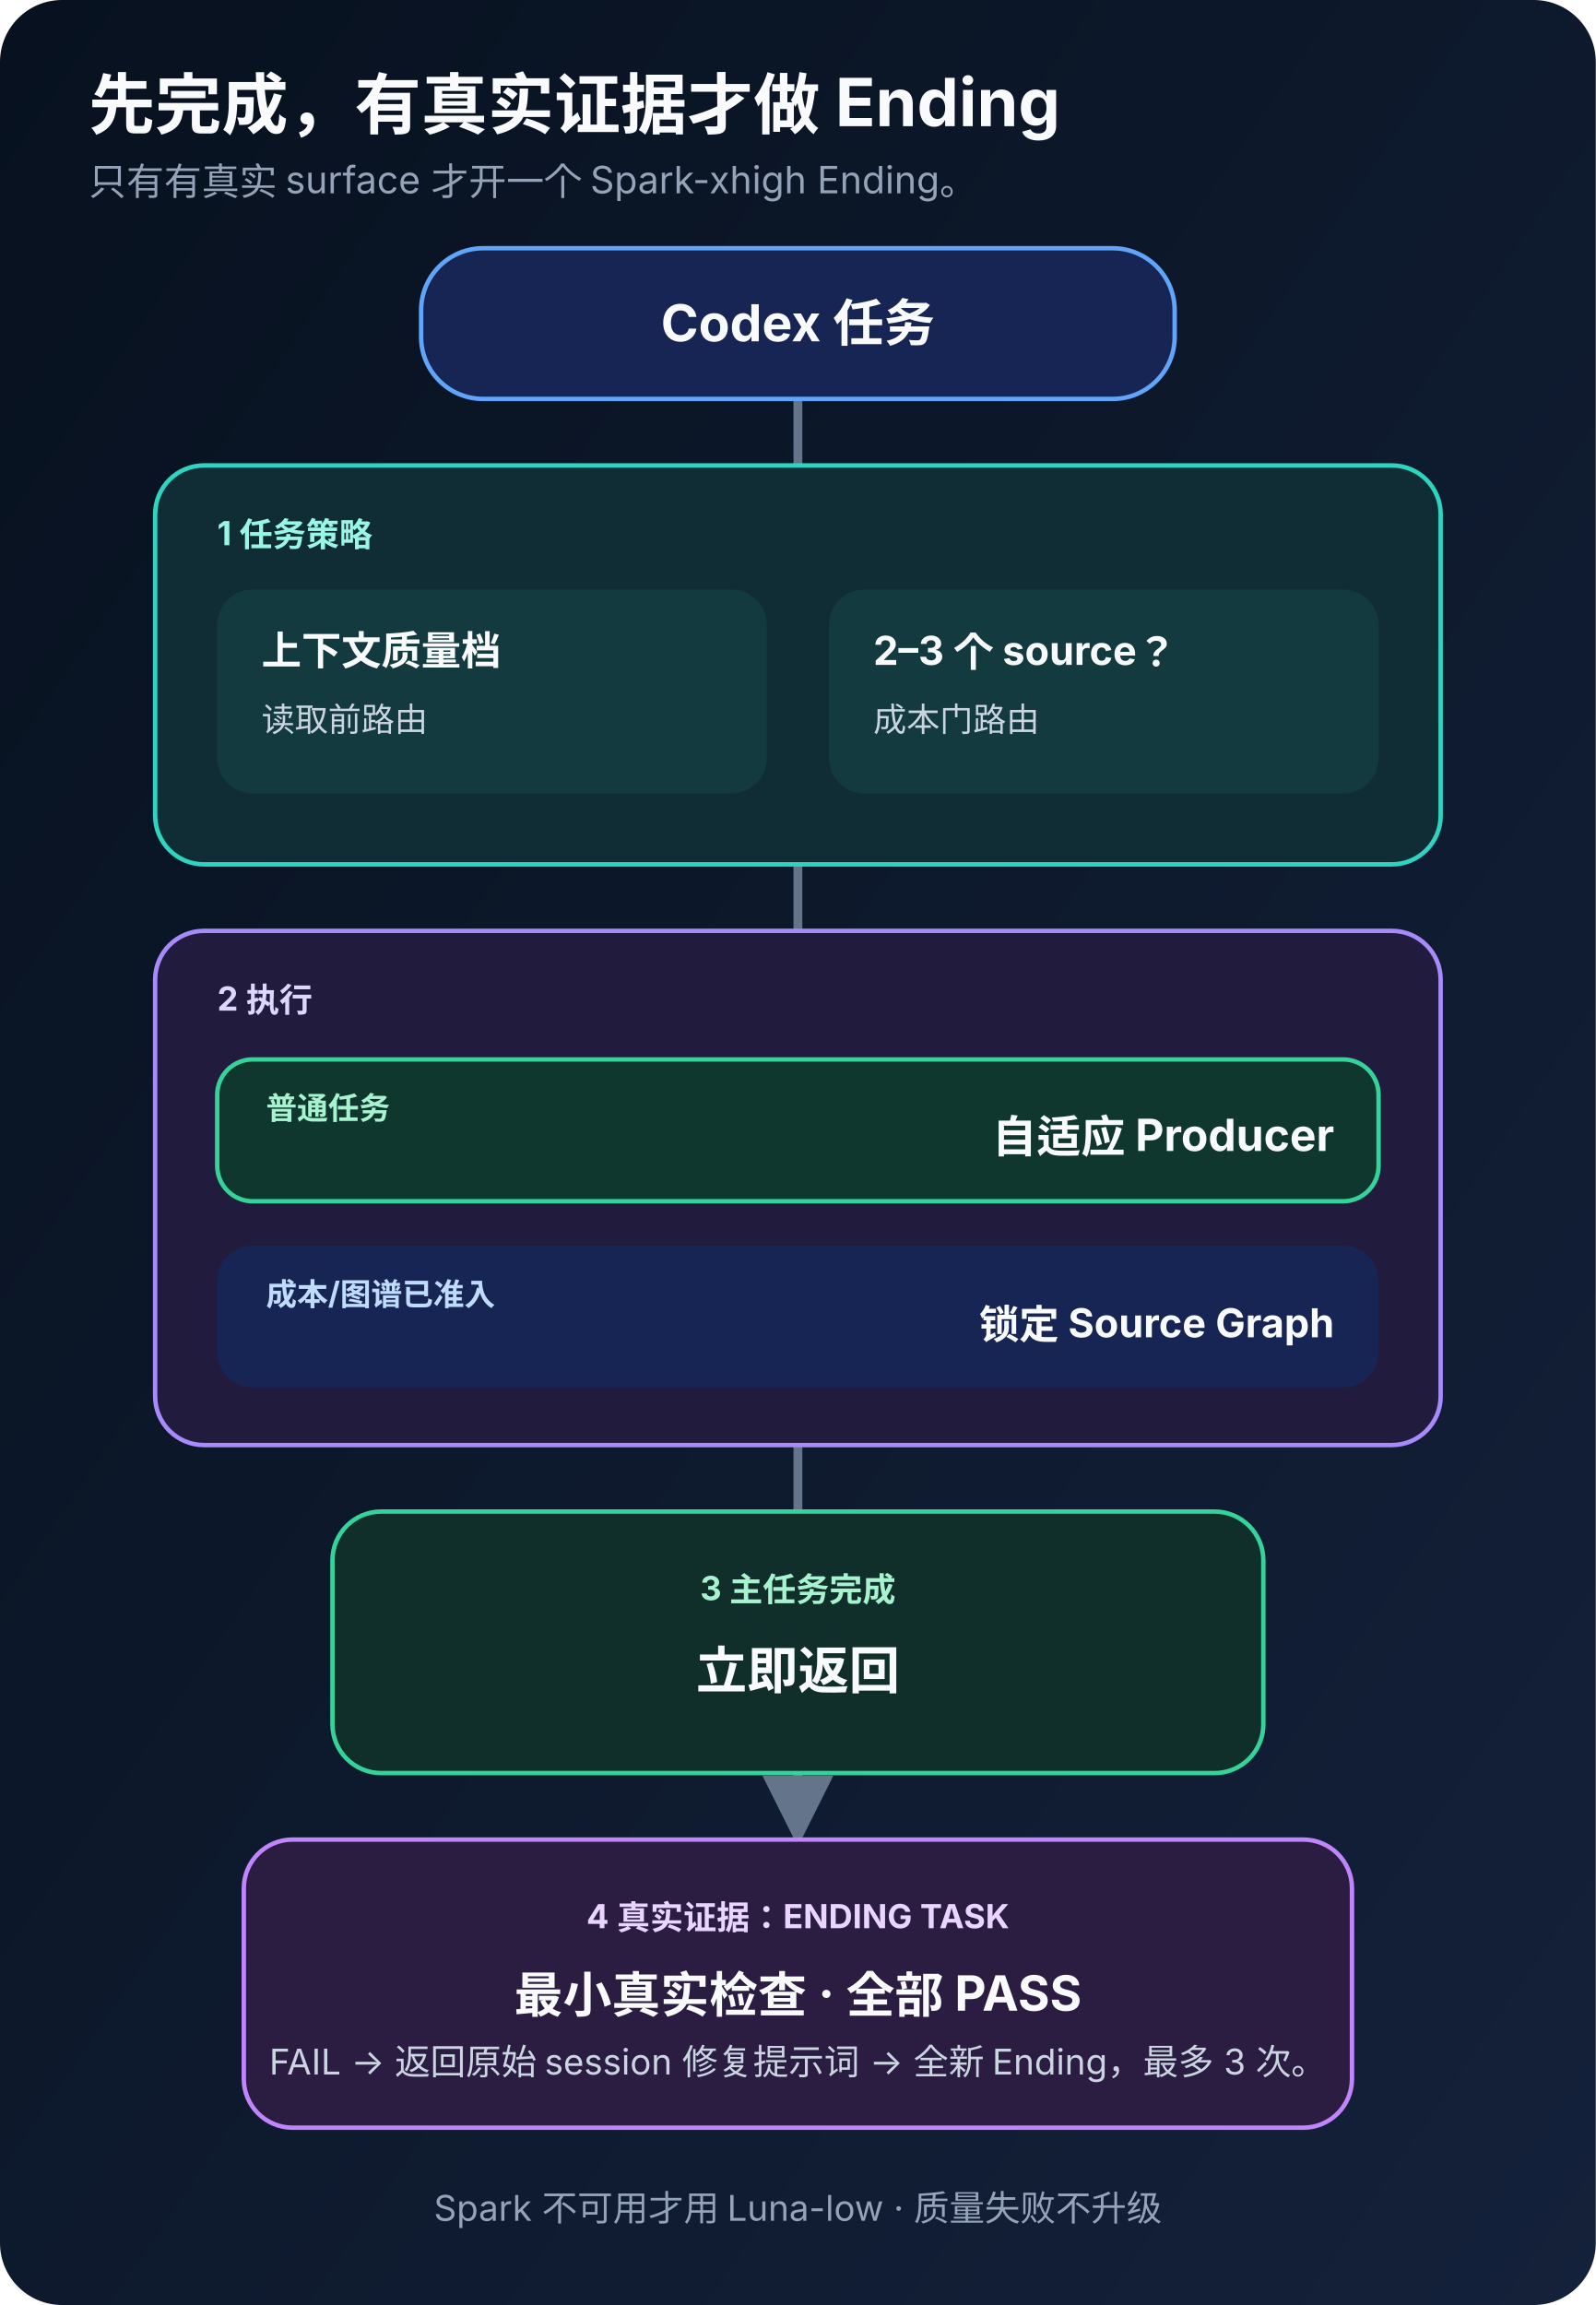
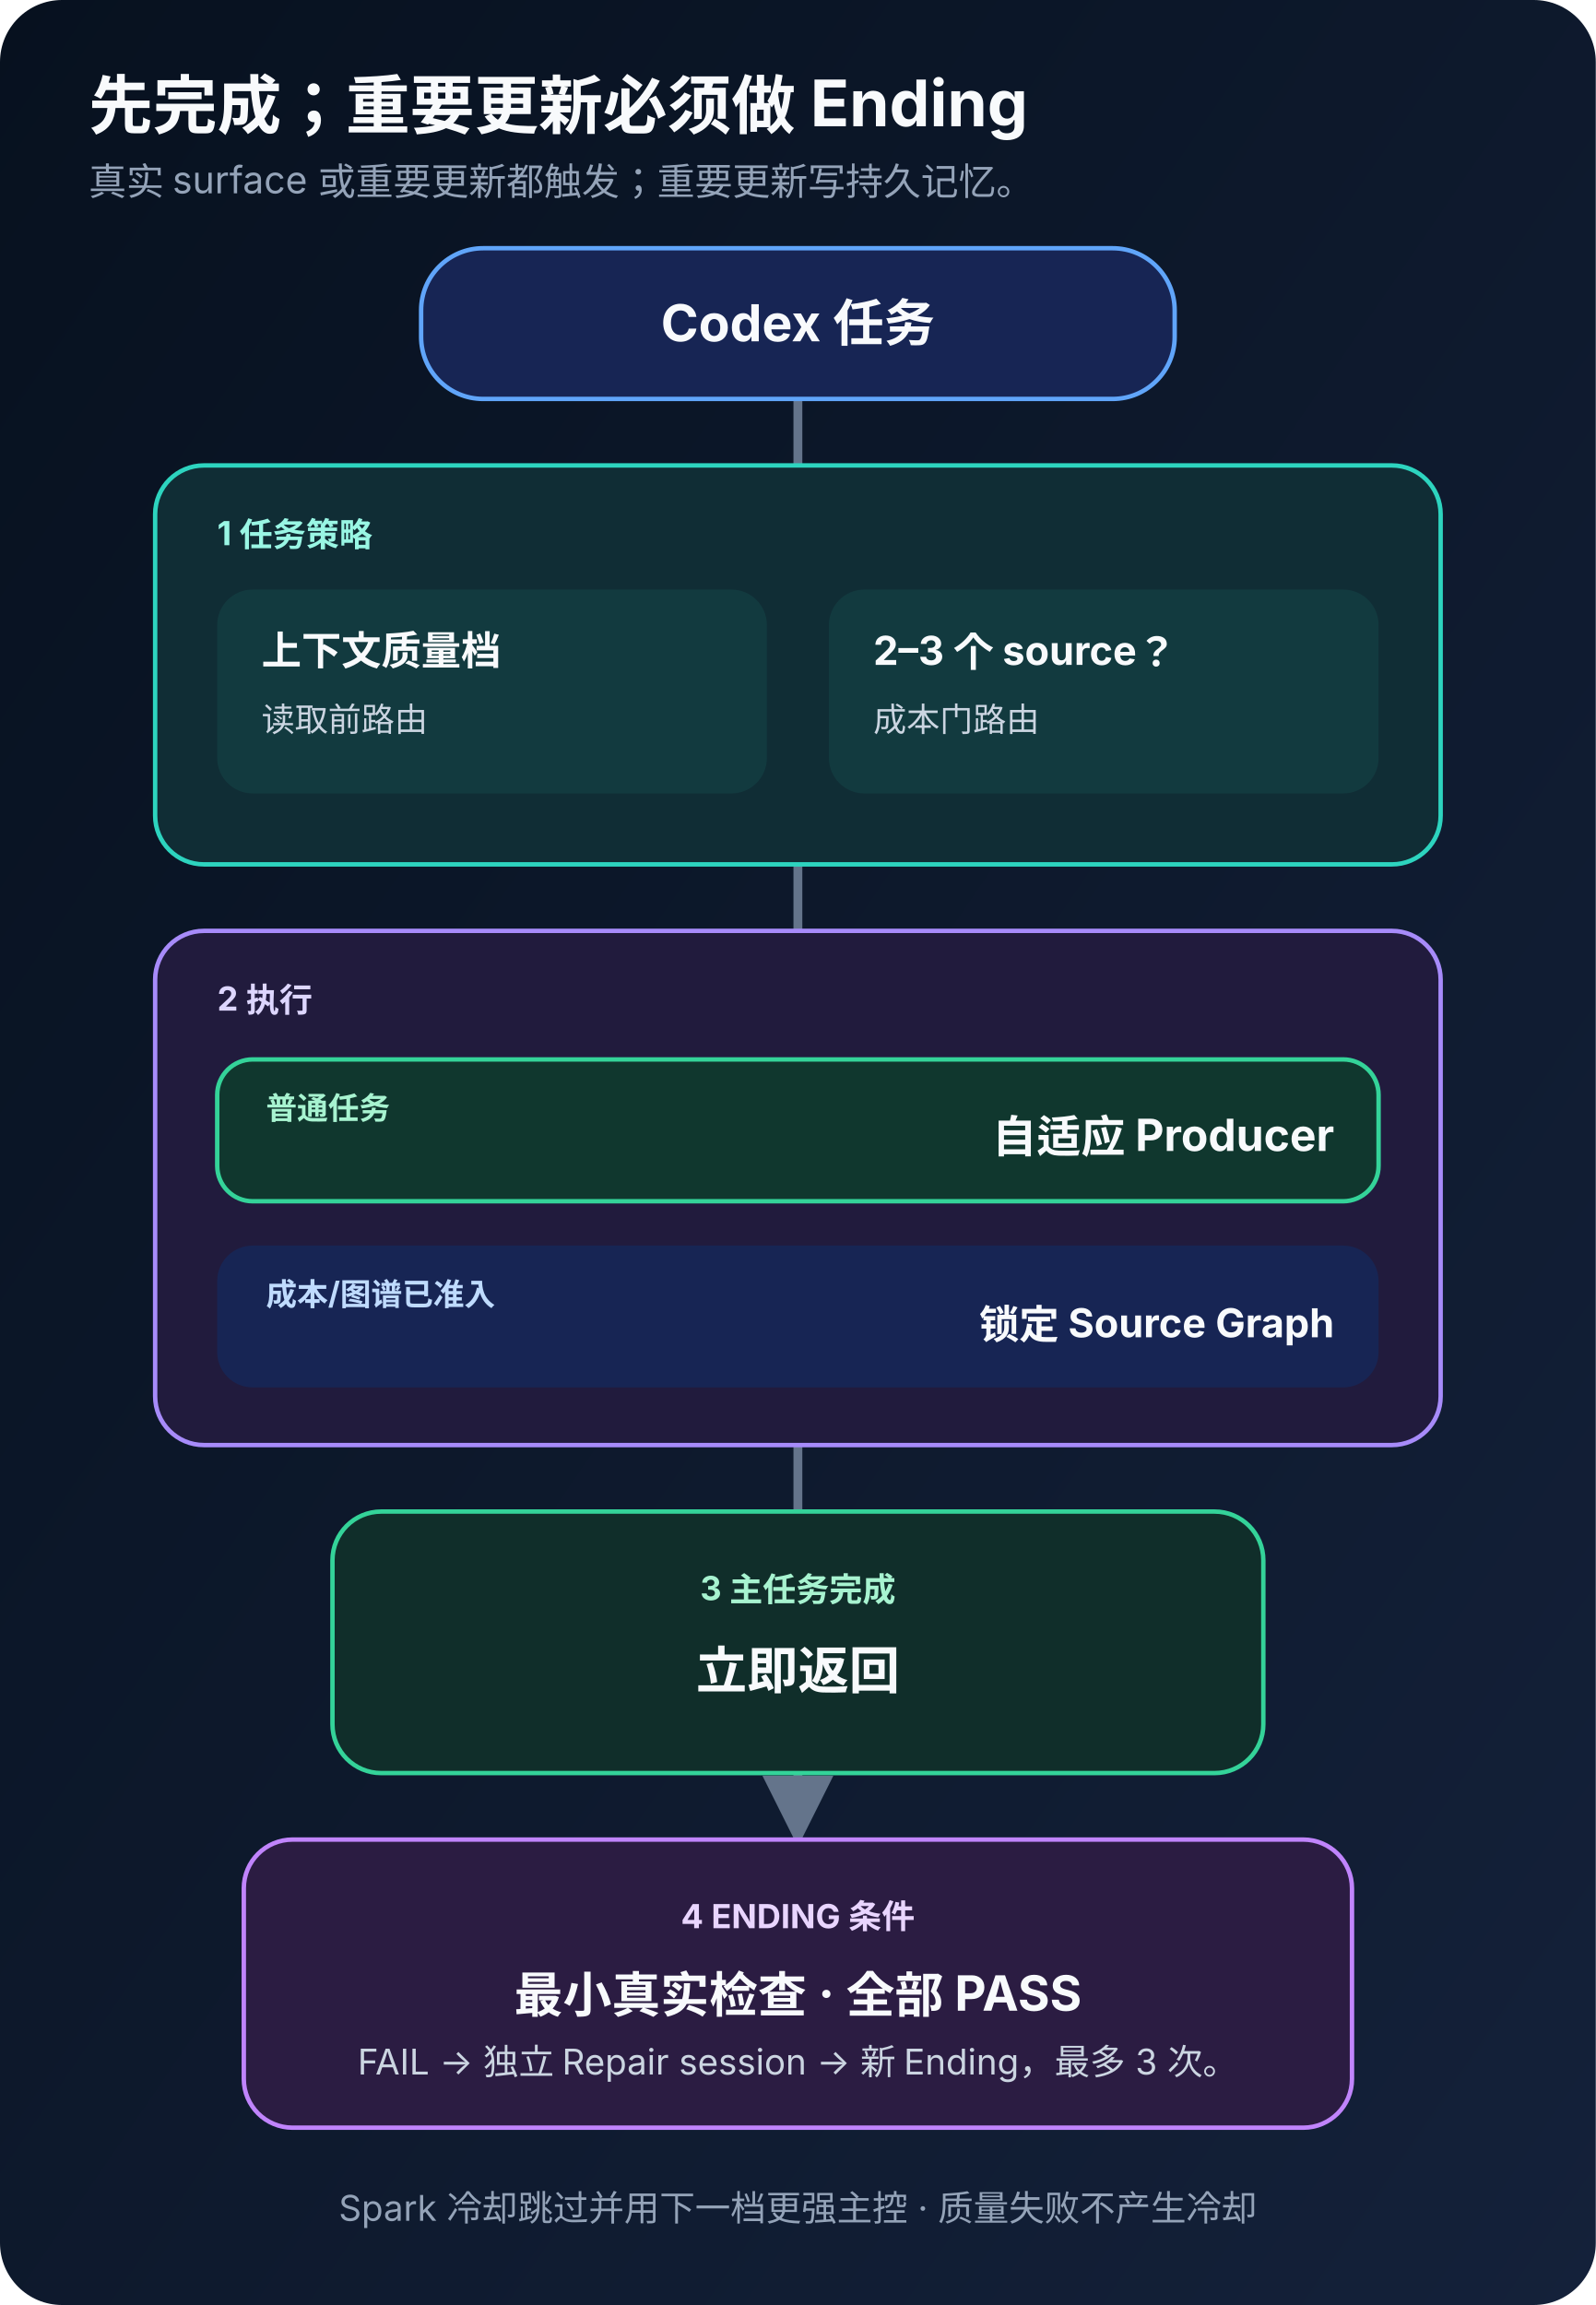
<svg xmlns="http://www.w3.org/2000/svg" width="720" height="1040" viewBox="0 0 720 1040" role="img" aria-labelledby="title desc">
  <defs>
    <linearGradient id="background" x1="0" y1="0" x2="1" y2="1">
      <stop stop-color="#07111f" />
      <stop offset="1" stop-color="#14213a" />
    </linearGradient>
    <marker id="arrow" viewBox="0 0 10 10" refX="9" refY="5" markerWidth="8" markerHeight="8" orient="auto">
      <path d="M0 0 10 5 0 10z" fill="#64748b" />
    </marker>
  </defs>
  <rect width="720" height="1040" rx="28" fill="url(#background)" />
-   <text x="40" y="58" fill="#f8fafc" font-family="-apple-system,BlinkMacSystemFont,'PingFang SC','Segoe UI',sans-serif" font-size="30" font-weight="700">先完成，有真实证据才做 Ending</text>
-   <text x="40" y="88" fill="#94a3b8" font-family="-apple-system,BlinkMacSystemFont,'PingFang SC','Segoe UI',sans-serif" font-size="17">只有有真实 surface 才开一个 Spark-xhigh Ending。</text>
+   <text x="40" y="58" fill="#f8fafc" font-family="-apple-system,BlinkMacSystemFont,'PingFang SC','Segoe UI',sans-serif" font-size="29" font-weight="700">先完成；重要更新必须做 Ending</text>
+   <text x="40" y="88" fill="#94a3b8" font-family="-apple-system,BlinkMacSystemFont,'PingFang SC','Segoe UI',sans-serif" font-size="17">真实 surface 或重要更新都触发；重要更新写持久记忆。</text>
  <path d="M360 180V210 M360 390V420 M360 652V682 M360 800V830" fill="none" stroke="#64748b" stroke-width="4" marker-end="url(#arrow)" />
  <rect x="190" y="112" width="340" height="68" rx="28" fill="#172554" stroke="#60a5fa" stroke-width="2" />
  <text x="360" y="154" text-anchor="middle" fill="#f8fafc" font-family="-apple-system,BlinkMacSystemFont,'PingFang SC','Segoe UI',sans-serif" font-size="23" font-weight="700">Codex 任务</text>
  <rect x="70" y="210" width="580" height="180" rx="22" fill="#102d35" stroke="#2dd4bf" stroke-width="2" />
  <text x="98" y="246" fill="#99f6e4" font-family="-apple-system,BlinkMacSystemFont,'PingFang SC','Segoe UI',sans-serif" font-size="15" font-weight="700">1  任务策略</text>
  <rect x="98" y="266" width="248" height="92" rx="16" fill="#123a3f" />
  <text x="118" y="300" fill="#f8fafc" font-family="-apple-system,BlinkMacSystemFont,'PingFang SC','Segoe UI',sans-serif" font-size="18" font-weight="700">上下文质量档</text>
  <text x="118" y="330" fill="#cbd5e1" font-family="-apple-system,BlinkMacSystemFont,'PingFang SC','Segoe UI',sans-serif" font-size="15">读取前路由</text>
  <rect x="374" y="266" width="248" height="92" rx="16" fill="#123a3f" />
  <text x="394" y="300" fill="#f8fafc" font-family="-apple-system,BlinkMacSystemFont,'PingFang SC','Segoe UI',sans-serif" font-size="18" font-weight="700">2–3 个 source？</text>
  <text x="394" y="330" fill="#cbd5e1" font-family="-apple-system,BlinkMacSystemFont,'PingFang SC','Segoe UI',sans-serif" font-size="15">成本门路由</text>
  <rect x="70" y="420" width="580" height="232" rx="22" fill="#211b3d" stroke="#a78bfa" stroke-width="2" />
  <text x="98" y="456" fill="#ddd6fe" font-family="-apple-system,BlinkMacSystemFont,'PingFang SC','Segoe UI',sans-serif" font-size="15" font-weight="700">2  执行</text>
  <rect x="98" y="478" width="524" height="64" rx="16" fill="#10372e" stroke="#34d399" stroke-width="2" />
  <text x="120" y="505" fill="#a7f3d0" font-family="-apple-system,BlinkMacSystemFont,'PingFang SC','Segoe UI',sans-serif" font-size="14" font-weight="700">普通任务</text>
  <text x="602" y="520" text-anchor="end" fill="#f8fafc" font-family="-apple-system,BlinkMacSystemFont,'PingFang SC','Segoe UI',sans-serif" font-size="20" font-weight="700">自适应 Producer</text>
  <rect x="98" y="562" width="524" height="64" rx="16" fill="#172554" />
  <text x="120" y="589" fill="#bfdbfe" font-family="-apple-system,BlinkMacSystemFont,'PingFang SC','Segoe UI',sans-serif" font-size="14" font-weight="700">成本/图谱已准入</text>
  <text x="602" y="604" text-anchor="end" fill="#f8fafc" font-family="-apple-system,BlinkMacSystemFont,'PingFang SC','Segoe UI',sans-serif" font-size="18" font-weight="700">锁定 Source Graph</text>
  <rect x="150" y="682" width="420" height="118" rx="22" fill="#102e2a" stroke="#34d399" stroke-width="2" />
  <text x="360" y="722" text-anchor="middle" fill="#a7f3d0" font-family="-apple-system,BlinkMacSystemFont,'PingFang SC','Segoe UI',sans-serif" font-size="15" font-weight="700">3  主任务完成</text>
  <text x="360" y="762" text-anchor="middle" fill="#f8fafc" font-family="-apple-system,BlinkMacSystemFont,'PingFang SC','Segoe UI',sans-serif" font-size="23" font-weight="700">立即返回</text>
  <rect x="110" y="830" width="500" height="130" rx="22" fill="#2b1c42" stroke="#c084fc" stroke-width="2" />
-   <text x="360" y="870" text-anchor="middle" fill="#e9d5ff" font-family="-apple-system,BlinkMacSystemFont,'PingFang SC','Segoe UI',sans-serif" font-size="15" font-weight="700">4  真实证据：ENDING TASK</text>
+   <text x="360" y="870" text-anchor="middle" fill="#e9d5ff" font-family="-apple-system,BlinkMacSystemFont,'PingFang SC','Segoe UI',sans-serif" font-size="15" font-weight="700">4  ENDING 条件</text>
  <text x="360" y="908" text-anchor="middle" fill="#f8fafc" font-family="-apple-system,BlinkMacSystemFont,'PingFang SC','Segoe UI',sans-serif" font-size="22" font-weight="700">最小真实检查 · 全部 PASS</text>
-   <text x="360" y="936" text-anchor="middle" fill="#cbd5e1" font-family="-apple-system,BlinkMacSystemFont,'PingFang SC','Segoe UI',sans-serif" font-size="16">FAIL → 返回原始 session 修复提示词 → 全新 Ending，最多 3 次。</text>
-   <text x="360" y="1002" text-anchor="middle" fill="#94a3b8" font-family="-apple-system,BlinkMacSystemFont,'PingFang SC','Segoe UI',sans-serif" font-size="16">Spark 不可用才用 Luna-low · 质量失败不升级</text>
+   <text x="360" y="936" text-anchor="middle" fill="#cbd5e1" font-family="-apple-system,BlinkMacSystemFont,'PingFang SC','Segoe UI',sans-serif" font-size="16">FAIL → 独立 Repair session → 新 Ending，最多 3 次。</text>
+   <text x="360" y="1002" text-anchor="middle" fill="#94a3b8" font-family="-apple-system,BlinkMacSystemFont,'PingFang SC','Segoe UI',sans-serif" font-size="16">Spark 冷却跳过并用下一档更强主控 · 质量失败不产生冷却</text>
</svg>
